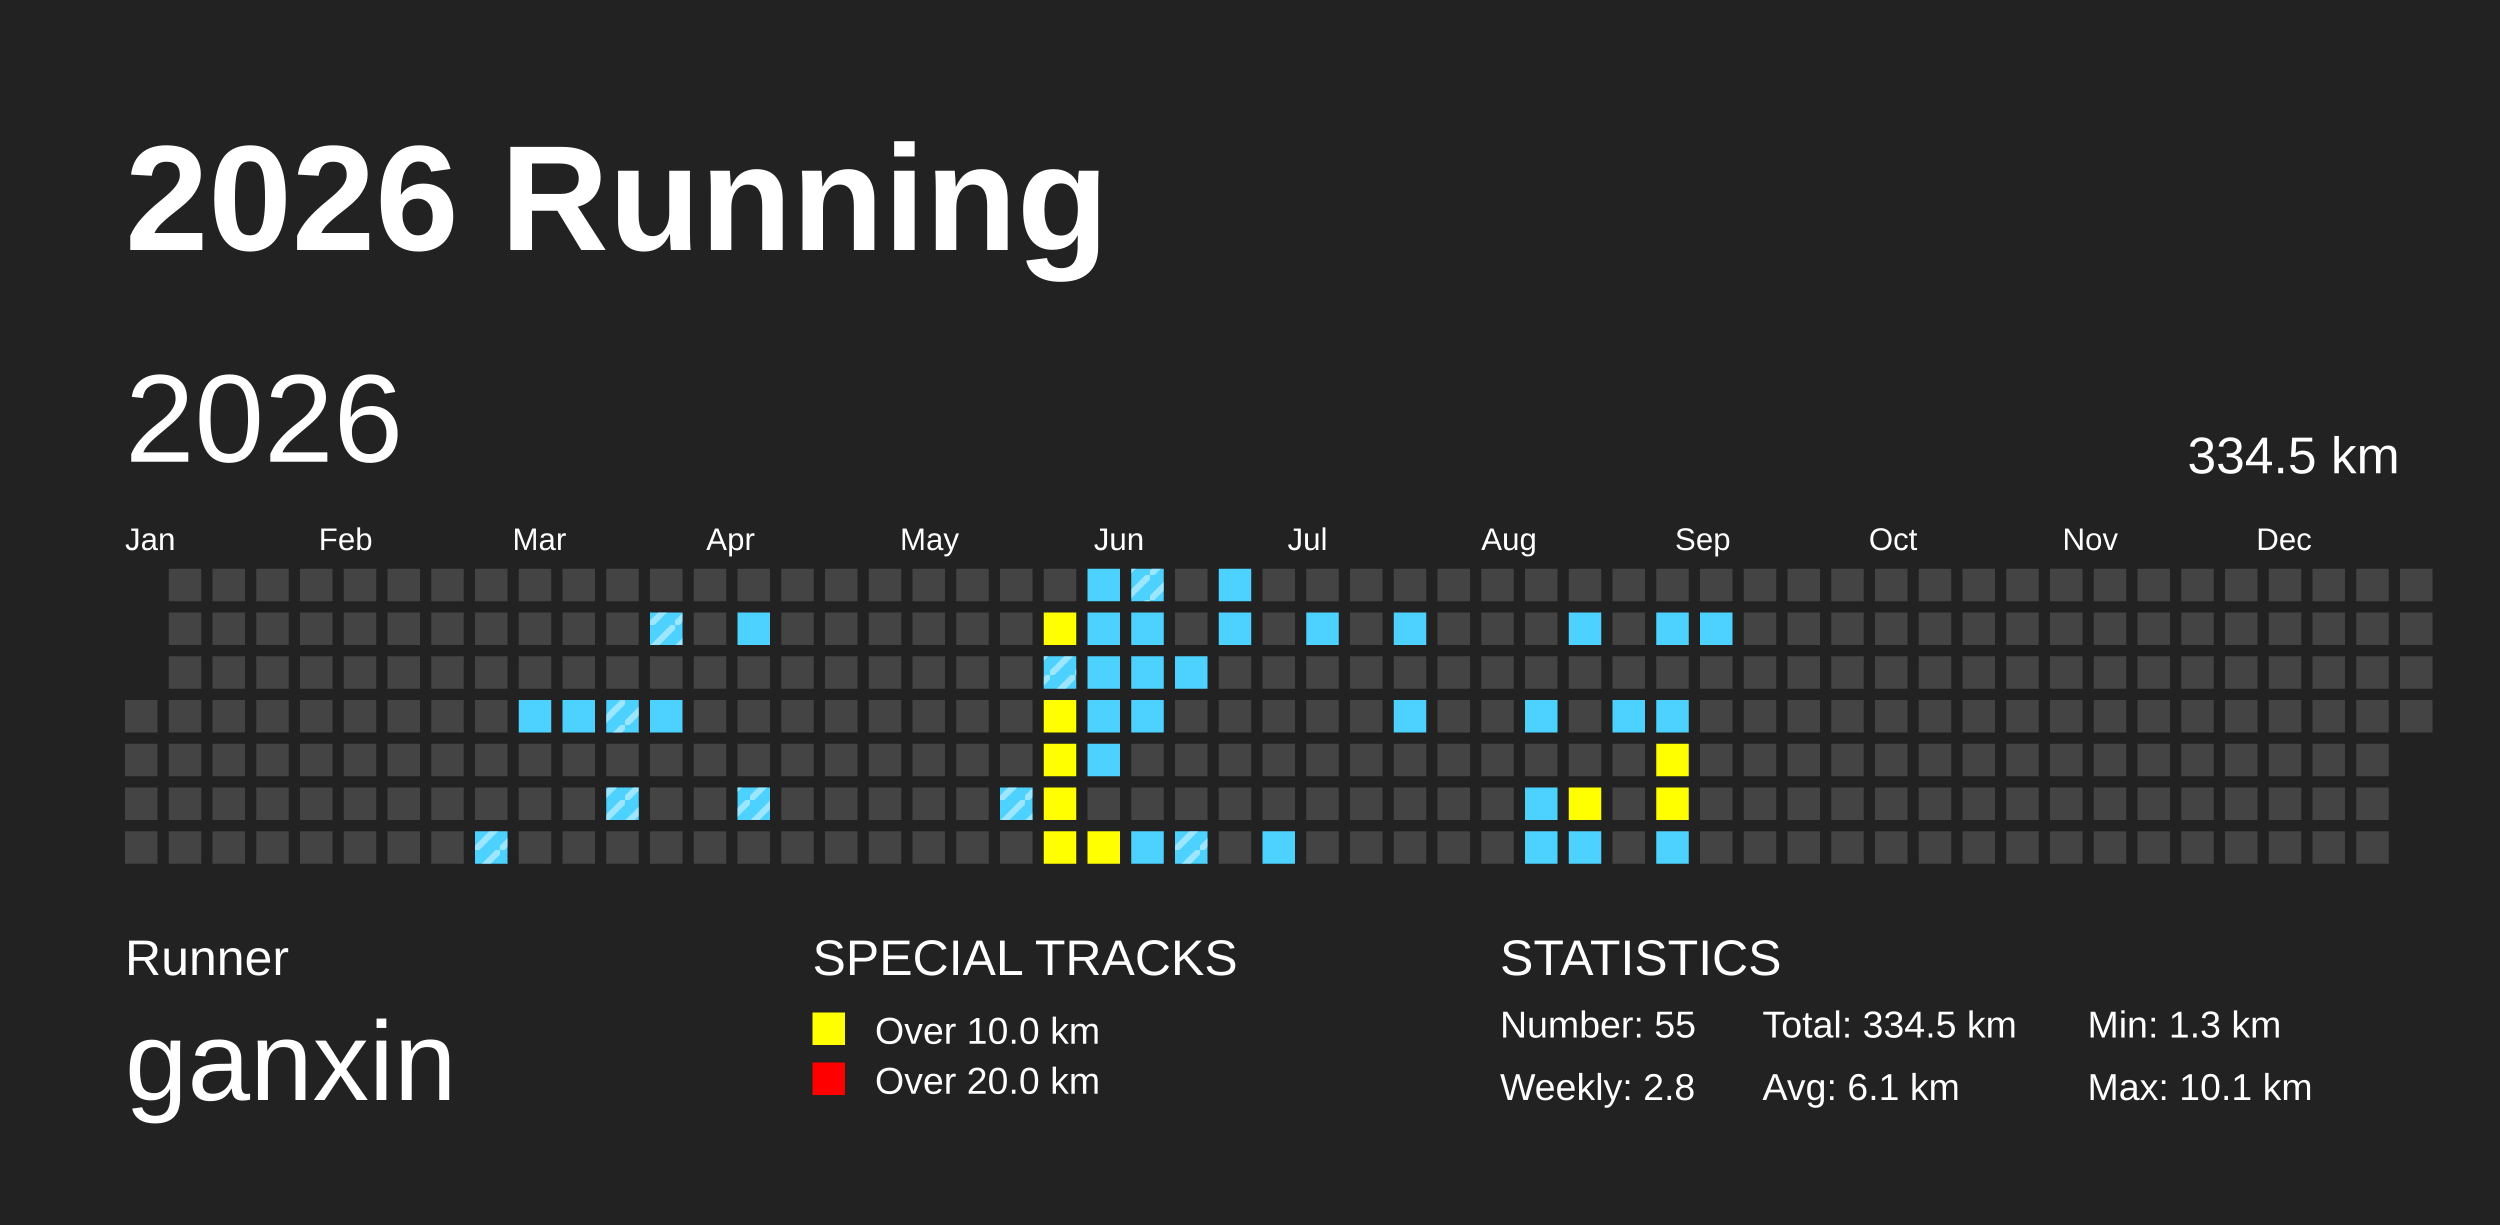
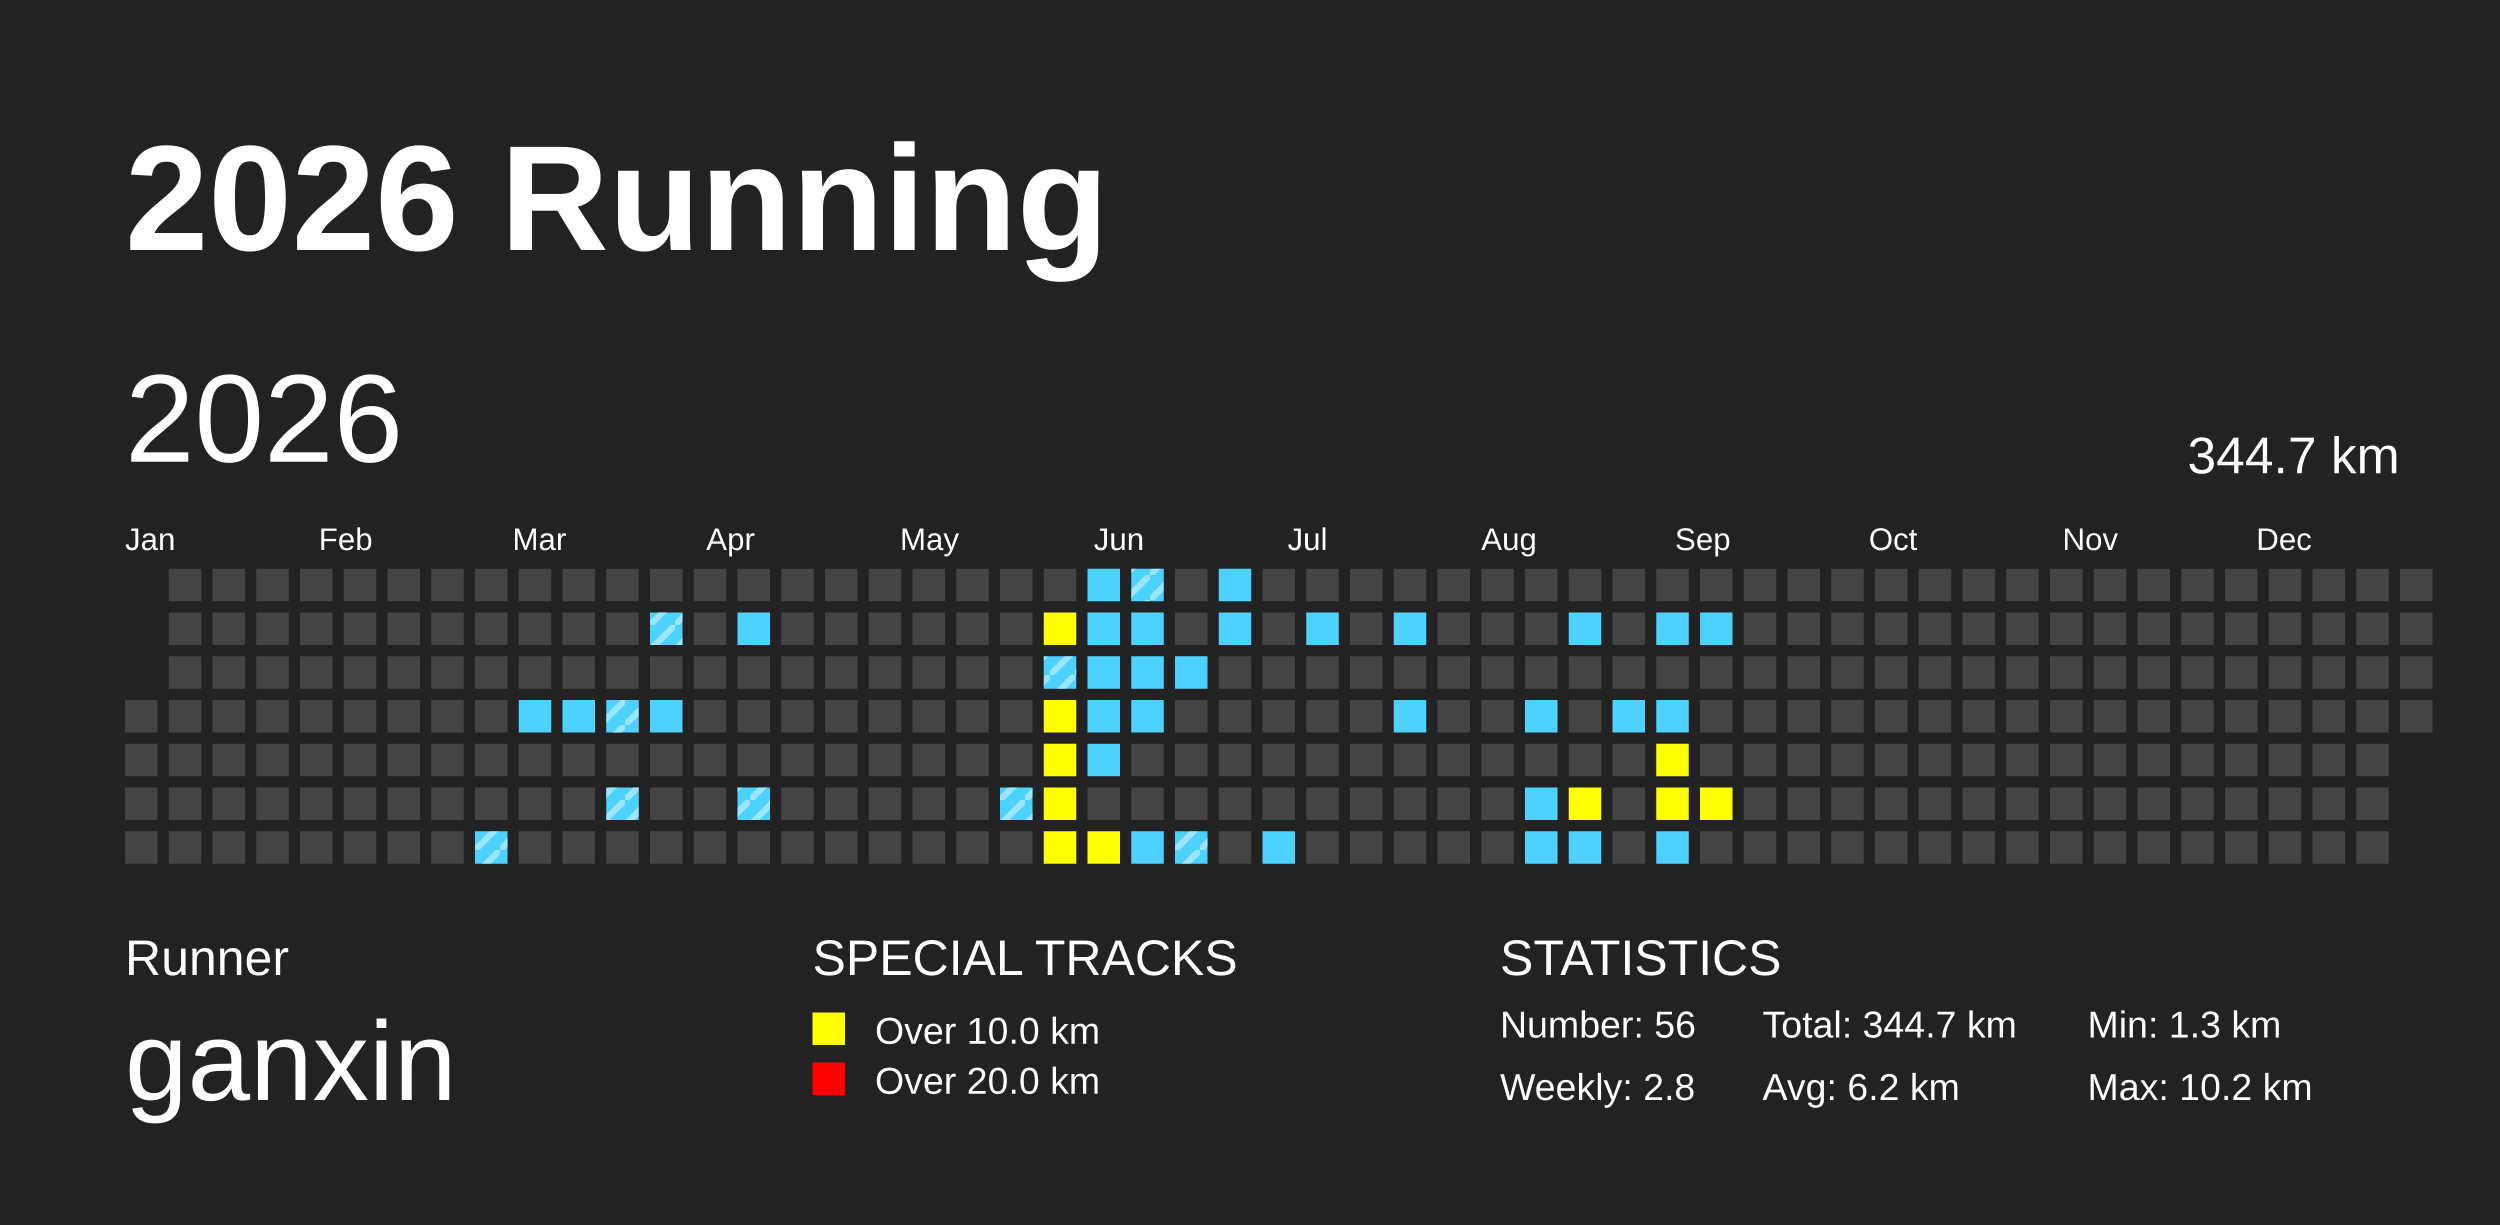
<svg xmlns="http://www.w3.org/2000/svg" baseProfile="full" height="98mm" version="1.1" viewBox="0,0,200,98" width="200mm">
  <defs>
    <pattern height="2" id="indoor-stripe" patternUnits="userSpaceOnUse" width="2">
      <line stroke="white" stroke-opacity="0.45" stroke-width="0.5" x1="0" x2="2" y1="2" y2="0" />
    </pattern>
  </defs>
  <rect fill="#222222" height="98" width="200" x="0" y="0" />
  <text fill="#FFFFFF" style="font-size:12px; font-family:Arial; font-weight:bold;" x="10" y="20">2026 Running</text>
  <text fill="#FFFFFF" style="font-size:4px; font-family:Arial" x="10" y="78">Runner</text>
  <text fill="#FFFFFF" style="font-size:9px; font-family:Arial" x="10" y="88">ganxin</text>
  <text fill="#FFFFFF" style="font-size:4px; font-family:Arial" x="65" y="78">SPECIAL TRACKS</text>
  <rect fill="yellow" height="2.6" width="2.6" x="65" y="81" />
  <text fill="#FFFFFF" style="font-size:3px; font-family:Arial" x="70" y="83.5">Over 10.0 km</text>
  <rect fill="red" height="2.6" width="2.6" x="65" y="85" />
  <text fill="#FFFFFF" style="font-size:3px; font-family:Arial" x="70" y="87.5">Over 20.0 km</text>
  <text fill="#FFFFFF" style="font-size:4px; font-family:Arial" x="120" y="78">STATISTICS</text>
-   <text fill="#FFFFFF" style="font-size:3px; font-family:Arial" x="120" y="83">Number: 55</text>
+   <text fill="#FFFFFF" style="font-size:3px; font-family:Arial" x="120" y="83">Number: 56</text>
  <text fill="#FFFFFF" style="font-size:3px; font-family:Arial" x="120" y="88">Weekly: 2.8</text>
-   <text fill="#FFFFFF" style="font-size:3px; font-family:Arial" x="141" y="83">Total: 334.5 km</text>
-   <text fill="#FFFFFF" style="font-size:3px; font-family:Arial" x="141" y="88">Avg: 6.1 km</text>
+   <text fill="#FFFFFF" style="font-size:3px; font-family:Arial" x="141" y="83">Total: 344.7 km</text>
+   <text fill="#FFFFFF" style="font-size:3px; font-family:Arial" x="141" y="88">Avg: 6.2 km</text>
  <text fill="#FFFFFF" style="font-size:3px; font-family:Arial" x="167" y="83">Min: 1.3 km</text>
-   <text fill="#FFFFFF" style="font-size:3px; font-family:Arial" x="167" y="88">Max: 10.1 km</text>
+   <text fill="#FFFFFF" style="font-size:3px; font-family:Arial" x="167" y="88">Max: 10.2 km</text>
  <text dominant-baseline="hanging" fill="#FFFFFF" style="font-size:10.0px; font-family:Arial;" x="10" y="30">2026</text>
-   <text dominant-baseline="hanging" fill="#FFFFFF" style="font-size:4.125px; font-family:Arial;" x="175" y="35">334.5 km</text>
+   <text dominant-baseline="hanging" fill="#FFFFFF" style="font-size:4.125px; font-family:Arial;" x="175" y="35">344.7 km</text>
  <text fill="#FFFFFF" style="font-size:2.5px; font-family:Arial" x="10.0" y="44">Jan</text>
  <text fill="#FFFFFF" style="font-size:2.5px; font-family:Arial" x="25.5" y="44">Feb</text>
  <text fill="#FFFFFF" style="font-size:2.5px; font-family:Arial" x="41.0" y="44">Mar</text>
  <text fill="#FFFFFF" style="font-size:2.5px; font-family:Arial" x="56.5" y="44">Apr</text>
  <text fill="#FFFFFF" style="font-size:2.5px; font-family:Arial" x="72.0" y="44">May</text>
  <text fill="#FFFFFF" style="font-size:2.5px; font-family:Arial" x="87.5" y="44">Jun</text>
  <text fill="#FFFFFF" style="font-size:2.5px; font-family:Arial" x="103.0" y="44">Jul</text>
  <text fill="#FFFFFF" style="font-size:2.5px; font-family:Arial" x="118.5" y="44">Aug</text>
  <text fill="#FFFFFF" style="font-size:2.5px; font-family:Arial" x="134.0" y="44">Sep</text>
  <text fill="#FFFFFF" style="font-size:2.5px; font-family:Arial" x="149.5" y="44">Oct</text>
  <text fill="#FFFFFF" style="font-size:2.5px; font-family:Arial" x="165.0" y="44">Nov</text>
  <text fill="#FFFFFF" style="font-size:2.5px; font-family:Arial" x="180.5" y="44">Dec</text>
  <rect fill="#444444" height="2.6" width="2.6" x="10.0" y="56.0" />
  <rect fill="#444444" height="2.6" width="2.6" x="10.0" y="59.5" />
  <rect fill="#444444" height="2.6" width="2.6" x="10.0" y="63.0" />
  <rect fill="#444444" height="2.6" width="2.6" x="10.0" y="66.5" />
  <rect fill="#444444" height="2.6" width="2.6" x="13.5" y="45.5" />
  <rect fill="#444444" height="2.6" width="2.6" x="13.5" y="49.0" />
  <rect fill="#444444" height="2.6" width="2.6" x="13.5" y="52.5" />
  <rect fill="#444444" height="2.6" width="2.6" x="13.5" y="56.0" />
  <rect fill="#444444" height="2.6" width="2.6" x="13.5" y="59.5" />
  <rect fill="#444444" height="2.6" width="2.6" x="13.5" y="63.0" />
  <rect fill="#444444" height="2.6" width="2.6" x="13.5" y="66.5" />
  <rect fill="#444444" height="2.6" width="2.6" x="17.0" y="45.5" />
  <rect fill="#444444" height="2.6" width="2.6" x="17.0" y="49.0" />
  <rect fill="#444444" height="2.6" width="2.6" x="17.0" y="52.5" />
  <rect fill="#444444" height="2.6" width="2.6" x="17.0" y="56.0" />
  <rect fill="#444444" height="2.6" width="2.6" x="17.0" y="59.5" />
  <rect fill="#444444" height="2.6" width="2.6" x="17.0" y="63.0" />
  <rect fill="#444444" height="2.6" width="2.6" x="17.0" y="66.5" />
  <rect fill="#444444" height="2.6" width="2.6" x="20.5" y="45.5" />
  <rect fill="#444444" height="2.6" width="2.6" x="20.5" y="49.0" />
  <rect fill="#444444" height="2.6" width="2.6" x="20.5" y="52.5" />
  <rect fill="#444444" height="2.6" width="2.6" x="20.5" y="56.0" />
  <rect fill="#444444" height="2.6" width="2.6" x="20.5" y="59.5" />
  <rect fill="#444444" height="2.6" width="2.6" x="20.5" y="63.0" />
  <rect fill="#444444" height="2.6" width="2.6" x="20.5" y="66.5" />
  <rect fill="#444444" height="2.6" width="2.6" x="24.0" y="45.5" />
  <rect fill="#444444" height="2.6" width="2.6" x="24.0" y="49.0" />
  <rect fill="#444444" height="2.6" width="2.6" x="24.0" y="52.5" />
  <rect fill="#444444" height="2.6" width="2.6" x="24.0" y="56.0" />
  <rect fill="#444444" height="2.6" width="2.6" x="24.0" y="59.5" />
  <rect fill="#444444" height="2.6" width="2.6" x="24.0" y="63.0" />
  <rect fill="#444444" height="2.6" width="2.6" x="24.0" y="66.5" />
  <rect fill="#444444" height="2.6" width="2.6" x="27.5" y="45.5" />
  <rect fill="#444444" height="2.6" width="2.6" x="27.5" y="49.0" />
  <rect fill="#444444" height="2.6" width="2.6" x="27.5" y="52.5" />
  <rect fill="#444444" height="2.6" width="2.6" x="27.5" y="56.0" />
  <rect fill="#444444" height="2.6" width="2.6" x="27.5" y="59.5" />
  <rect fill="#444444" height="2.6" width="2.6" x="27.5" y="63.0" />
  <rect fill="#444444" height="2.6" width="2.6" x="27.5" y="66.5" />
  <rect fill="#444444" height="2.6" width="2.6" x="31.0" y="45.5" />
  <rect fill="#444444" height="2.6" width="2.6" x="31.0" y="49.0" />
  <rect fill="#444444" height="2.6" width="2.6" x="31.0" y="52.5" />
  <rect fill="#444444" height="2.6" width="2.6" x="31.0" y="56.0" />
  <rect fill="#444444" height="2.6" width="2.6" x="31.0" y="59.5" />
  <rect fill="#444444" height="2.6" width="2.6" x="31.0" y="63.0" />
  <rect fill="#444444" height="2.6" width="2.6" x="31.0" y="66.5" />
  <rect fill="#444444" height="2.6" width="2.6" x="34.5" y="45.5" />
  <rect fill="#444444" height="2.6" width="2.6" x="34.5" y="49.0" />
  <rect fill="#444444" height="2.6" width="2.6" x="34.5" y="52.5" />
  <rect fill="#444444" height="2.6" width="2.6" x="34.5" y="56.0" />
  <rect fill="#444444" height="2.6" width="2.6" x="34.5" y="59.5" />
  <rect fill="#444444" height="2.6" width="2.6" x="34.5" y="63.0" />
  <rect fill="#444444" height="2.6" width="2.6" x="34.5" y="66.5" />
  <rect fill="#444444" height="2.6" width="2.6" x="38.0" y="45.5" />
  <rect fill="#444444" height="2.6" width="2.6" x="38.0" y="49.0" />
  <rect fill="#444444" height="2.6" width="2.6" x="38.0" y="52.5" />
  <rect fill="#444444" height="2.6" width="2.6" x="38.0" y="56.0" />
  <rect fill="#444444" height="2.6" width="2.6" x="38.0" y="59.5" />
  <rect fill="#444444" height="2.6" width="2.6" x="38.0" y="63.0" />
  <rect fill="#4DD2FF" height="2.6" width="2.6" x="38.0" y="66.5" />
  <rect fill="url(#indoor-stripe)" height="2.6" style="pointer-events: none;" width="2.6" x="38.0" y="66.5" />
  <rect fill="#444444" height="2.6" width="2.6" x="41.5" y="45.5" />
  <rect fill="#444444" height="2.6" width="2.6" x="41.5" y="49.0" />
  <rect fill="#444444" height="2.6" width="2.6" x="41.5" y="52.5" />
  <rect fill="#4DD2FF" height="2.6" width="2.6" x="41.5" y="56.0" />
  <rect fill="#444444" height="2.6" width="2.6" x="41.5" y="59.5" />
  <rect fill="#444444" height="2.6" width="2.6" x="41.5" y="63.0" />
  <rect fill="#444444" height="2.6" width="2.6" x="41.5" y="66.5" />
  <rect fill="#444444" height="2.6" width="2.6" x="45.0" y="45.5" />
  <rect fill="#444444" height="2.6" width="2.6" x="45.0" y="49.0" />
  <rect fill="#444444" height="2.6" width="2.6" x="45.0" y="52.5" />
  <rect fill="#4DD2FF" height="2.6" width="2.6" x="45.0" y="56.0" />
  <rect fill="#444444" height="2.6" width="2.6" x="45.0" y="59.5" />
  <rect fill="#444444" height="2.6" width="2.6" x="45.0" y="63.0" />
  <rect fill="#444444" height="2.6" width="2.6" x="45.0" y="66.5" />
  <rect fill="#444444" height="2.6" width="2.6" x="48.5" y="45.5" />
  <rect fill="#444444" height="2.6" width="2.6" x="48.5" y="49.0" />
  <rect fill="#444444" height="2.6" width="2.6" x="48.5" y="52.5" />
  <rect fill="#4DD2FF" height="2.6" width="2.6" x="48.5" y="56.0" />
  <rect fill="url(#indoor-stripe)" height="2.6" style="pointer-events: none;" width="2.6" x="48.5" y="56.0" />
  <rect fill="#444444" height="2.6" width="2.6" x="48.5" y="59.5" />
  <rect fill="#4DD2FF" height="2.6" width="2.6" x="48.5" y="63.0" />
  <rect fill="url(#indoor-stripe)" height="2.6" style="pointer-events: none;" width="2.6" x="48.5" y="63.0" />
  <rect fill="#444444" height="2.6" width="2.6" x="48.5" y="66.5" />
  <rect fill="#444444" height="2.6" width="2.6" x="52.0" y="45.5" />
  <rect fill="#4DD2FF" height="2.6" width="2.6" x="52.0" y="49.0" />
  <rect fill="url(#indoor-stripe)" height="2.6" style="pointer-events: none;" width="2.6" x="52.0" y="49.0" />
  <rect fill="#444444" height="2.6" width="2.6" x="52.0" y="52.5" />
  <rect fill="#4DD2FF" height="2.6" width="2.6" x="52.0" y="56.0" />
  <rect fill="#444444" height="2.6" width="2.6" x="52.0" y="59.5" />
  <rect fill="#444444" height="2.6" width="2.6" x="52.0" y="63.0" />
  <rect fill="#444444" height="2.6" width="2.6" x="52.0" y="66.5" />
  <rect fill="#444444" height="2.6" width="2.6" x="55.5" y="45.5" />
  <rect fill="#444444" height="2.6" width="2.6" x="55.5" y="49.0" />
  <rect fill="#444444" height="2.6" width="2.6" x="55.5" y="52.5" />
  <rect fill="#444444" height="2.6" width="2.6" x="55.5" y="56.0" />
  <rect fill="#444444" height="2.6" width="2.6" x="55.5" y="59.5" />
  <rect fill="#444444" height="2.6" width="2.6" x="55.5" y="63.0" />
  <rect fill="#444444" height="2.6" width="2.6" x="55.5" y="66.5" />
  <rect fill="#444444" height="2.6" width="2.6" x="59.0" y="45.5" />
  <rect fill="#4DD2FF" height="2.6" width="2.6" x="59.0" y="49.0" />
  <rect fill="#444444" height="2.6" width="2.6" x="59.0" y="52.5" />
  <rect fill="#444444" height="2.6" width="2.6" x="59.0" y="56.0" />
  <rect fill="#444444" height="2.6" width="2.6" x="59.0" y="59.5" />
  <rect fill="#4DD2FF" height="2.6" width="2.6" x="59.0" y="63.0" />
  <rect fill="url(#indoor-stripe)" height="2.6" style="pointer-events: none;" width="2.6" x="59.0" y="63.0" />
  <rect fill="#444444" height="2.6" width="2.6" x="59.0" y="66.5" />
  <rect fill="#444444" height="2.6" width="2.6" x="62.5" y="45.5" />
  <rect fill="#444444" height="2.6" width="2.6" x="62.5" y="49.0" />
  <rect fill="#444444" height="2.6" width="2.6" x="62.5" y="52.5" />
  <rect fill="#444444" height="2.6" width="2.6" x="62.5" y="56.0" />
  <rect fill="#444444" height="2.6" width="2.6" x="62.5" y="59.5" />
  <rect fill="#444444" height="2.6" width="2.6" x="62.5" y="63.0" />
  <rect fill="#444444" height="2.6" width="2.6" x="62.5" y="66.5" />
  <rect fill="#444444" height="2.6" width="2.6" x="66.0" y="45.5" />
  <rect fill="#444444" height="2.6" width="2.6" x="66.0" y="49.0" />
  <rect fill="#444444" height="2.6" width="2.6" x="66.0" y="52.5" />
  <rect fill="#444444" height="2.6" width="2.6" x="66.0" y="56.0" />
  <rect fill="#444444" height="2.6" width="2.6" x="66.0" y="59.5" />
  <rect fill="#444444" height="2.6" width="2.6" x="66.0" y="63.0" />
  <rect fill="#444444" height="2.6" width="2.6" x="66.0" y="66.5" />
  <rect fill="#444444" height="2.6" width="2.6" x="69.5" y="45.5" />
  <rect fill="#444444" height="2.6" width="2.6" x="69.5" y="49.0" />
  <rect fill="#444444" height="2.6" width="2.6" x="69.5" y="52.5" />
  <rect fill="#444444" height="2.6" width="2.6" x="69.5" y="56.0" />
  <rect fill="#444444" height="2.6" width="2.6" x="69.5" y="59.5" />
  <rect fill="#444444" height="2.6" width="2.6" x="69.5" y="63.0" />
  <rect fill="#444444" height="2.6" width="2.6" x="69.5" y="66.5" />
  <rect fill="#444444" height="2.6" width="2.6" x="73.0" y="45.5" />
  <rect fill="#444444" height="2.6" width="2.6" x="73.0" y="49.0" />
  <rect fill="#444444" height="2.6" width="2.6" x="73.0" y="52.5" />
  <rect fill="#444444" height="2.6" width="2.6" x="73.0" y="56.0" />
  <rect fill="#444444" height="2.6" width="2.6" x="73.0" y="59.5" />
  <rect fill="#444444" height="2.6" width="2.6" x="73.0" y="63.0" />
  <rect fill="#444444" height="2.6" width="2.6" x="73.0" y="66.5" />
  <rect fill="#444444" height="2.6" width="2.6" x="76.5" y="45.5" />
  <rect fill="#444444" height="2.6" width="2.6" x="76.5" y="49.0" />
  <rect fill="#444444" height="2.6" width="2.6" x="76.5" y="52.5" />
  <rect fill="#444444" height="2.6" width="2.6" x="76.5" y="56.0" />
  <rect fill="#444444" height="2.6" width="2.6" x="76.5" y="59.5" />
  <rect fill="#444444" height="2.6" width="2.6" x="76.5" y="63.0" />
  <rect fill="#444444" height="2.6" width="2.6" x="76.5" y="66.5" />
  <rect fill="#444444" height="2.6" width="2.6" x="80.0" y="45.5" />
  <rect fill="#444444" height="2.6" width="2.6" x="80.0" y="49.0" />
  <rect fill="#444444" height="2.6" width="2.6" x="80.0" y="52.5" />
  <rect fill="#444444" height="2.6" width="2.6" x="80.0" y="56.0" />
  <rect fill="#444444" height="2.6" width="2.6" x="80.0" y="59.5" />
  <rect fill="#4DD2FF" height="2.6" width="2.6" x="80.0" y="63.0" />
  <rect fill="url(#indoor-stripe)" height="2.6" style="pointer-events: none;" width="2.6" x="80.0" y="63.0" />
  <rect fill="#444444" height="2.6" width="2.6" x="80.0" y="66.5" />
  <rect fill="#444444" height="2.6" width="2.6" x="83.5" y="45.5" />
  <rect fill="yellow" height="2.6" width="2.6" x="83.5" y="49.0" />
  <rect fill="#4DD2FF" height="2.6" width="2.6" x="83.5" y="52.5" />
  <rect fill="url(#indoor-stripe)" height="2.6" style="pointer-events: none;" width="2.6" x="83.5" y="52.5" />
  <rect fill="yellow" height="2.6" width="2.6" x="83.5" y="56.0" />
  <rect fill="yellow" height="2.6" width="2.6" x="83.5" y="59.5" />
  <rect fill="yellow" height="2.6" width="2.6" x="83.5" y="63.0" />
  <rect fill="yellow" height="2.6" width="2.6" x="83.5" y="66.5" />
  <rect fill="#4DD2FF" height="2.6" width="2.6" x="87.0" y="45.5" />
  <rect fill="#4DD2FF" height="2.6" width="2.6" x="87.0" y="49.0" />
  <rect fill="#4DD2FF" height="2.6" width="2.6" x="87.0" y="52.5" />
  <rect fill="#4DD2FF" height="2.6" width="2.6" x="87.0" y="56.0" />
  <rect fill="#4DD2FF" height="2.6" width="2.6" x="87.0" y="59.5" />
  <rect fill="#444444" height="2.6" width="2.6" x="87.0" y="63.0" />
  <rect fill="yellow" height="2.6" width="2.6" x="87.0" y="66.5" />
  <rect fill="#4DD2FF" height="2.6" width="2.6" x="90.5" y="45.5" />
  <rect fill="url(#indoor-stripe)" height="2.6" style="pointer-events: none;" width="2.6" x="90.5" y="45.5" />
  <rect fill="#4DD2FF" height="2.6" width="2.6" x="90.5" y="49.0" />
  <rect fill="#4DD2FF" height="2.6" width="2.6" x="90.5" y="52.5" />
  <rect fill="#4DD2FF" height="2.6" width="2.6" x="90.5" y="56.0" />
  <rect fill="#444444" height="2.6" width="2.6" x="90.5" y="59.5" />
  <rect fill="#444444" height="2.6" width="2.6" x="90.5" y="63.0" />
  <rect fill="#4DD2FF" height="2.6" width="2.6" x="90.5" y="66.5" />
  <rect fill="#444444" height="2.6" width="2.6" x="94.0" y="45.5" />
  <rect fill="#444444" height="2.6" width="2.6" x="94.0" y="49.0" />
  <rect fill="#4DD2FF" height="2.6" width="2.6" x="94.0" y="52.5" />
  <rect fill="#444444" height="2.6" width="2.6" x="94.0" y="56.0" />
  <rect fill="#444444" height="2.6" width="2.6" x="94.0" y="59.5" />
  <rect fill="#444444" height="2.6" width="2.6" x="94.0" y="63.0" />
  <rect fill="#4DD2FF" height="2.6" width="2.6" x="94.0" y="66.5" />
  <rect fill="url(#indoor-stripe)" height="2.6" style="pointer-events: none;" width="2.6" x="94.0" y="66.5" />
  <rect fill="#4DD2FF" height="2.6" width="2.6" x="97.5" y="45.5" />
  <rect fill="#4DD2FF" height="2.6" width="2.6" x="97.5" y="49.0" />
  <rect fill="#444444" height="2.6" width="2.6" x="97.5" y="52.5" />
  <rect fill="#444444" height="2.6" width="2.6" x="97.5" y="56.0" />
  <rect fill="#444444" height="2.6" width="2.6" x="97.5" y="59.5" />
  <rect fill="#444444" height="2.6" width="2.6" x="97.5" y="63.0" />
  <rect fill="#444444" height="2.6" width="2.6" x="97.5" y="66.5" />
  <rect fill="#444444" height="2.6" width="2.6" x="101.0" y="45.5" />
  <rect fill="#444444" height="2.6" width="2.6" x="101.0" y="49.0" />
  <rect fill="#444444" height="2.6" width="2.6" x="101.0" y="52.5" />
  <rect fill="#444444" height="2.6" width="2.6" x="101.0" y="56.0" />
  <rect fill="#444444" height="2.6" width="2.6" x="101.0" y="59.5" />
  <rect fill="#444444" height="2.6" width="2.6" x="101.0" y="63.0" />
  <rect fill="#4DD2FF" height="2.6" width="2.6" x="101.0" y="66.5" />
  <rect fill="#444444" height="2.6" width="2.6" x="104.5" y="45.5" />
  <rect fill="#4DD2FF" height="2.6" width="2.6" x="104.5" y="49.0" />
  <rect fill="#444444" height="2.6" width="2.6" x="104.5" y="52.5" />
  <rect fill="#444444" height="2.6" width="2.6" x="104.5" y="56.0" />
  <rect fill="#444444" height="2.6" width="2.6" x="104.5" y="59.5" />
  <rect fill="#444444" height="2.6" width="2.6" x="104.5" y="63.0" />
  <rect fill="#444444" height="2.6" width="2.6" x="104.5" y="66.5" />
  <rect fill="#444444" height="2.6" width="2.6" x="108.0" y="45.5" />
  <rect fill="#444444" height="2.6" width="2.6" x="108.0" y="49.0" />
  <rect fill="#444444" height="2.6" width="2.6" x="108.0" y="52.5" />
  <rect fill="#444444" height="2.6" width="2.6" x="108.0" y="56.0" />
  <rect fill="#444444" height="2.6" width="2.6" x="108.0" y="59.5" />
  <rect fill="#444444" height="2.6" width="2.6" x="108.0" y="63.0" />
  <rect fill="#444444" height="2.6" width="2.6" x="108.0" y="66.5" />
  <rect fill="#444444" height="2.6" width="2.6" x="111.5" y="45.5" />
  <rect fill="#4DD2FF" height="2.6" width="2.6" x="111.5" y="49.0" />
  <rect fill="#444444" height="2.6" width="2.6" x="111.5" y="52.5" />
  <rect fill="#4DD2FF" height="2.6" width="2.6" x="111.5" y="56.0" />
  <rect fill="#444444" height="2.6" width="2.6" x="111.5" y="59.5" />
  <rect fill="#444444" height="2.6" width="2.6" x="111.5" y="63.0" />
  <rect fill="#444444" height="2.6" width="2.6" x="111.5" y="66.5" />
  <rect fill="#444444" height="2.6" width="2.6" x="115.0" y="45.5" />
  <rect fill="#444444" height="2.6" width="2.6" x="115.0" y="49.0" />
  <rect fill="#444444" height="2.6" width="2.6" x="115.0" y="52.5" />
  <rect fill="#444444" height="2.6" width="2.6" x="115.0" y="56.0" />
  <rect fill="#444444" height="2.6" width="2.6" x="115.0" y="59.5" />
  <rect fill="#444444" height="2.6" width="2.6" x="115.0" y="63.0" />
  <rect fill="#444444" height="2.6" width="2.6" x="115.0" y="66.5" />
  <rect fill="#444444" height="2.6" width="2.6" x="118.5" y="45.5" />
  <rect fill="#444444" height="2.6" width="2.6" x="118.5" y="49.0" />
  <rect fill="#444444" height="2.6" width="2.6" x="118.5" y="52.5" />
  <rect fill="#444444" height="2.6" width="2.6" x="118.5" y="56.0" />
  <rect fill="#444444" height="2.6" width="2.6" x="118.5" y="59.5" />
  <rect fill="#444444" height="2.6" width="2.6" x="118.5" y="63.0" />
  <rect fill="#444444" height="2.6" width="2.6" x="118.5" y="66.5" />
  <rect fill="#444444" height="2.6" width="2.6" x="122.0" y="45.5" />
  <rect fill="#444444" height="2.6" width="2.6" x="122.0" y="49.0" />
  <rect fill="#444444" height="2.6" width="2.6" x="122.0" y="52.5" />
  <rect fill="#4DD2FF" height="2.6" width="2.6" x="122.0" y="56.0" />
  <rect fill="#444444" height="2.6" width="2.6" x="122.0" y="59.5" />
  <rect fill="#4DD2FF" height="2.6" width="2.6" x="122.0" y="63.0" />
  <rect fill="#4DD2FF" height="2.6" width="2.6" x="122.0" y="66.5" />
  <rect fill="#444444" height="2.6" width="2.6" x="125.5" y="45.5" />
  <rect fill="#4DD2FF" height="2.6" width="2.6" x="125.5" y="49.0" />
  <rect fill="#444444" height="2.6" width="2.6" x="125.5" y="52.5" />
  <rect fill="#444444" height="2.6" width="2.6" x="125.5" y="56.0" />
  <rect fill="#444444" height="2.6" width="2.6" x="125.5" y="59.5" />
  <rect fill="yellow" height="2.6" width="2.6" x="125.5" y="63.0" />
  <rect fill="#4DD2FF" height="2.6" width="2.6" x="125.5" y="66.5" />
  <rect fill="#444444" height="2.6" width="2.6" x="129.0" y="45.5" />
  <rect fill="#444444" height="2.6" width="2.6" x="129.0" y="49.0" />
  <rect fill="#444444" height="2.6" width="2.6" x="129.0" y="52.5" />
  <rect fill="#4DD2FF" height="2.6" width="2.6" x="129.0" y="56.0" />
  <rect fill="#444444" height="2.6" width="2.6" x="129.0" y="59.5" />
  <rect fill="#444444" height="2.6" width="2.6" x="129.0" y="63.0" />
  <rect fill="#444444" height="2.6" width="2.6" x="129.0" y="66.5" />
  <rect fill="#444444" height="2.6" width="2.6" x="132.5" y="45.5" />
  <rect fill="#4DD2FF" height="2.6" width="2.6" x="132.5" y="49.0" />
  <rect fill="#444444" height="2.6" width="2.6" x="132.5" y="52.5" />
  <rect fill="#4DD2FF" height="2.6" width="2.6" x="132.5" y="56.0" />
  <rect fill="yellow" height="2.6" width="2.6" x="132.5" y="59.5" />
  <rect fill="yellow" height="2.6" width="2.6" x="132.5" y="63.0" />
  <rect fill="#4DD2FF" height="2.6" width="2.6" x="132.5" y="66.5" />
  <rect fill="#444444" height="2.6" width="2.6" x="136.0" y="45.5" />
  <rect fill="#4DD2FF" height="2.6" width="2.6" x="136.0" y="49.0" />
  <rect fill="#444444" height="2.6" width="2.6" x="136.0" y="52.5" />
  <rect fill="#444444" height="2.6" width="2.6" x="136.0" y="56.0" />
  <rect fill="#444444" height="2.6" width="2.6" x="136.0" y="59.5" />
-   <rect fill="#444444" height="2.6" width="2.6" x="136.0" y="63.0" />
+   <rect fill="yellow" height="2.6" width="2.6" x="136.0" y="63.0" />
  <rect fill="#444444" height="2.6" width="2.6" x="136.0" y="66.5" />
  <rect fill="#444444" height="2.6" width="2.6" x="139.5" y="45.5" />
  <rect fill="#444444" height="2.6" width="2.6" x="139.5" y="49.0" />
  <rect fill="#444444" height="2.6" width="2.6" x="139.5" y="52.5" />
  <rect fill="#444444" height="2.6" width="2.6" x="139.5" y="56.0" />
  <rect fill="#444444" height="2.6" width="2.6" x="139.5" y="59.5" />
  <rect fill="#444444" height="2.6" width="2.6" x="139.5" y="63.0" />
  <rect fill="#444444" height="2.6" width="2.6" x="139.5" y="66.5" />
  <rect fill="#444444" height="2.6" width="2.6" x="143.0" y="45.5" />
  <rect fill="#444444" height="2.6" width="2.6" x="143.0" y="49.0" />
  <rect fill="#444444" height="2.6" width="2.6" x="143.0" y="52.5" />
  <rect fill="#444444" height="2.6" width="2.6" x="143.0" y="56.0" />
  <rect fill="#444444" height="2.6" width="2.6" x="143.0" y="59.5" />
  <rect fill="#444444" height="2.6" width="2.6" x="143.0" y="63.0" />
  <rect fill="#444444" height="2.6" width="2.6" x="143.0" y="66.5" />
  <rect fill="#444444" height="2.6" width="2.6" x="146.5" y="45.5" />
  <rect fill="#444444" height="2.6" width="2.6" x="146.5" y="49.0" />
  <rect fill="#444444" height="2.6" width="2.6" x="146.5" y="52.5" />
  <rect fill="#444444" height="2.6" width="2.6" x="146.5" y="56.0" />
  <rect fill="#444444" height="2.6" width="2.6" x="146.5" y="59.5" />
  <rect fill="#444444" height="2.6" width="2.6" x="146.5" y="63.0" />
  <rect fill="#444444" height="2.6" width="2.6" x="146.5" y="66.5" />
  <rect fill="#444444" height="2.6" width="2.6" x="150.0" y="45.5" />
  <rect fill="#444444" height="2.6" width="2.6" x="150.0" y="49.0" />
  <rect fill="#444444" height="2.6" width="2.6" x="150.0" y="52.5" />
  <rect fill="#444444" height="2.6" width="2.6" x="150.0" y="56.0" />
  <rect fill="#444444" height="2.6" width="2.6" x="150.0" y="59.5" />
  <rect fill="#444444" height="2.6" width="2.6" x="150.0" y="63.0" />
  <rect fill="#444444" height="2.6" width="2.6" x="150.0" y="66.5" />
  <rect fill="#444444" height="2.6" width="2.6" x="153.5" y="45.5" />
  <rect fill="#444444" height="2.6" width="2.6" x="153.5" y="49.0" />
  <rect fill="#444444" height="2.6" width="2.6" x="153.5" y="52.5" />
  <rect fill="#444444" height="2.6" width="2.6" x="153.5" y="56.0" />
  <rect fill="#444444" height="2.6" width="2.6" x="153.5" y="59.5" />
  <rect fill="#444444" height="2.6" width="2.6" x="153.5" y="63.0" />
  <rect fill="#444444" height="2.6" width="2.6" x="153.5" y="66.5" />
  <rect fill="#444444" height="2.6" width="2.6" x="157.0" y="45.5" />
  <rect fill="#444444" height="2.6" width="2.6" x="157.0" y="49.0" />
  <rect fill="#444444" height="2.6" width="2.6" x="157.0" y="52.5" />
  <rect fill="#444444" height="2.6" width="2.6" x="157.0" y="56.0" />
  <rect fill="#444444" height="2.6" width="2.6" x="157.0" y="59.5" />
  <rect fill="#444444" height="2.6" width="2.6" x="157.0" y="63.0" />
  <rect fill="#444444" height="2.6" width="2.6" x="157.0" y="66.5" />
  <rect fill="#444444" height="2.6" width="2.6" x="160.5" y="45.5" />
  <rect fill="#444444" height="2.6" width="2.6" x="160.5" y="49.0" />
  <rect fill="#444444" height="2.6" width="2.6" x="160.5" y="52.5" />
  <rect fill="#444444" height="2.6" width="2.6" x="160.5" y="56.0" />
  <rect fill="#444444" height="2.6" width="2.6" x="160.5" y="59.5" />
  <rect fill="#444444" height="2.6" width="2.6" x="160.5" y="63.0" />
  <rect fill="#444444" height="2.6" width="2.6" x="160.5" y="66.5" />
  <rect fill="#444444" height="2.6" width="2.6" x="164.0" y="45.5" />
  <rect fill="#444444" height="2.6" width="2.6" x="164.0" y="49.0" />
  <rect fill="#444444" height="2.6" width="2.6" x="164.0" y="52.5" />
  <rect fill="#444444" height="2.6" width="2.6" x="164.0" y="56.0" />
  <rect fill="#444444" height="2.6" width="2.6" x="164.0" y="59.5" />
  <rect fill="#444444" height="2.6" width="2.6" x="164.0" y="63.0" />
  <rect fill="#444444" height="2.6" width="2.6" x="164.0" y="66.5" />
  <rect fill="#444444" height="2.6" width="2.6" x="167.5" y="45.5" />
  <rect fill="#444444" height="2.6" width="2.6" x="167.5" y="49.0" />
  <rect fill="#444444" height="2.6" width="2.6" x="167.5" y="52.5" />
  <rect fill="#444444" height="2.6" width="2.6" x="167.5" y="56.0" />
  <rect fill="#444444" height="2.6" width="2.6" x="167.5" y="59.5" />
  <rect fill="#444444" height="2.6" width="2.6" x="167.5" y="63.0" />
  <rect fill="#444444" height="2.6" width="2.6" x="167.5" y="66.5" />
  <rect fill="#444444" height="2.6" width="2.6" x="171.0" y="45.5" />
  <rect fill="#444444" height="2.6" width="2.6" x="171.0" y="49.0" />
  <rect fill="#444444" height="2.6" width="2.6" x="171.0" y="52.5" />
  <rect fill="#444444" height="2.6" width="2.6" x="171.0" y="56.0" />
  <rect fill="#444444" height="2.6" width="2.6" x="171.0" y="59.5" />
  <rect fill="#444444" height="2.6" width="2.6" x="171.0" y="63.0" />
  <rect fill="#444444" height="2.6" width="2.6" x="171.0" y="66.5" />
  <rect fill="#444444" height="2.6" width="2.6" x="174.5" y="45.5" />
  <rect fill="#444444" height="2.6" width="2.6" x="174.5" y="49.0" />
  <rect fill="#444444" height="2.6" width="2.6" x="174.5" y="52.5" />
  <rect fill="#444444" height="2.6" width="2.6" x="174.5" y="56.0" />
  <rect fill="#444444" height="2.6" width="2.6" x="174.5" y="59.5" />
  <rect fill="#444444" height="2.6" width="2.6" x="174.5" y="63.0" />
  <rect fill="#444444" height="2.6" width="2.6" x="174.5" y="66.5" />
  <rect fill="#444444" height="2.6" width="2.6" x="178.0" y="45.5" />
  <rect fill="#444444" height="2.6" width="2.6" x="178.0" y="49.0" />
  <rect fill="#444444" height="2.6" width="2.6" x="178.0" y="52.5" />
  <rect fill="#444444" height="2.6" width="2.6" x="178.0" y="56.0" />
  <rect fill="#444444" height="2.6" width="2.6" x="178.0" y="59.5" />
  <rect fill="#444444" height="2.6" width="2.6" x="178.0" y="63.0" />
  <rect fill="#444444" height="2.6" width="2.6" x="178.0" y="66.5" />
  <rect fill="#444444" height="2.6" width="2.6" x="181.5" y="45.5" />
  <rect fill="#444444" height="2.6" width="2.6" x="181.5" y="49.0" />
  <rect fill="#444444" height="2.6" width="2.6" x="181.5" y="52.5" />
  <rect fill="#444444" height="2.6" width="2.6" x="181.5" y="56.0" />
  <rect fill="#444444" height="2.6" width="2.6" x="181.5" y="59.5" />
  <rect fill="#444444" height="2.6" width="2.6" x="181.5" y="63.0" />
  <rect fill="#444444" height="2.6" width="2.6" x="181.5" y="66.5" />
  <rect fill="#444444" height="2.6" width="2.6" x="185.0" y="45.5" />
  <rect fill="#444444" height="2.6" width="2.6" x="185.0" y="49.0" />
  <rect fill="#444444" height="2.6" width="2.6" x="185.0" y="52.5" />
  <rect fill="#444444" height="2.6" width="2.6" x="185.0" y="56.0" />
  <rect fill="#444444" height="2.6" width="2.6" x="185.0" y="59.5" />
  <rect fill="#444444" height="2.6" width="2.6" x="185.0" y="63.0" />
  <rect fill="#444444" height="2.6" width="2.6" x="185.0" y="66.5" />
  <rect fill="#444444" height="2.6" width="2.6" x="188.5" y="45.5" />
  <rect fill="#444444" height="2.6" width="2.6" x="188.5" y="49.0" />
  <rect fill="#444444" height="2.6" width="2.6" x="188.5" y="52.5" />
  <rect fill="#444444" height="2.6" width="2.6" x="188.5" y="56.0" />
  <rect fill="#444444" height="2.6" width="2.6" x="188.5" y="59.5" />
  <rect fill="#444444" height="2.6" width="2.6" x="188.5" y="63.0" />
  <rect fill="#444444" height="2.6" width="2.6" x="188.5" y="66.5" />
  <rect fill="#444444" height="2.6" width="2.6" x="192.0" y="45.5" />
  <rect fill="#444444" height="2.6" width="2.6" x="192.0" y="49.0" />
  <rect fill="#444444" height="2.6" width="2.6" x="192.0" y="52.5" />
  <rect fill="#444444" height="2.6" width="2.6" x="192.0" y="56.0" />
</svg>
